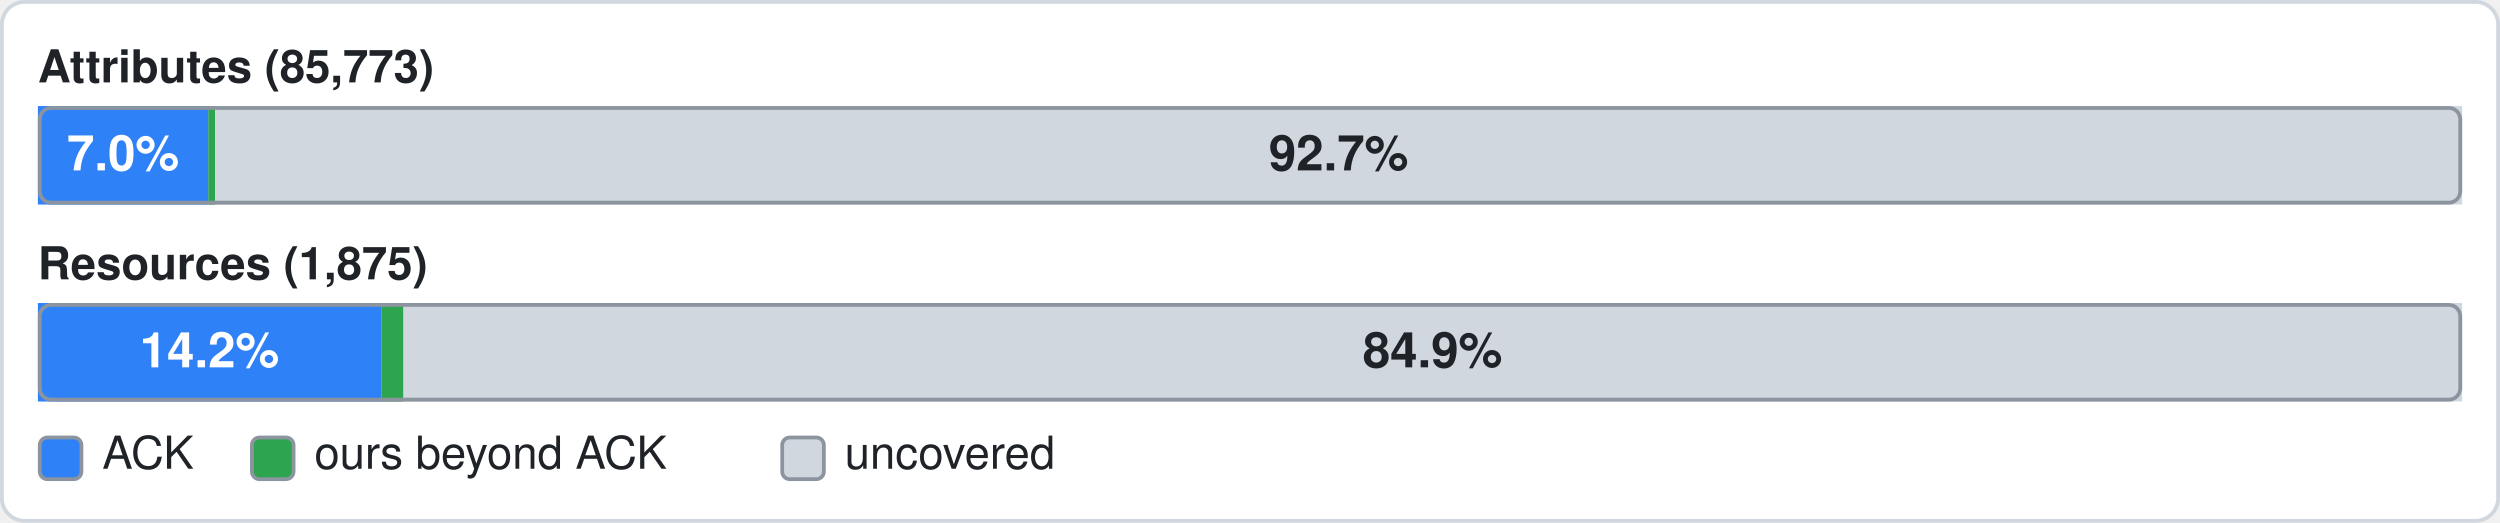
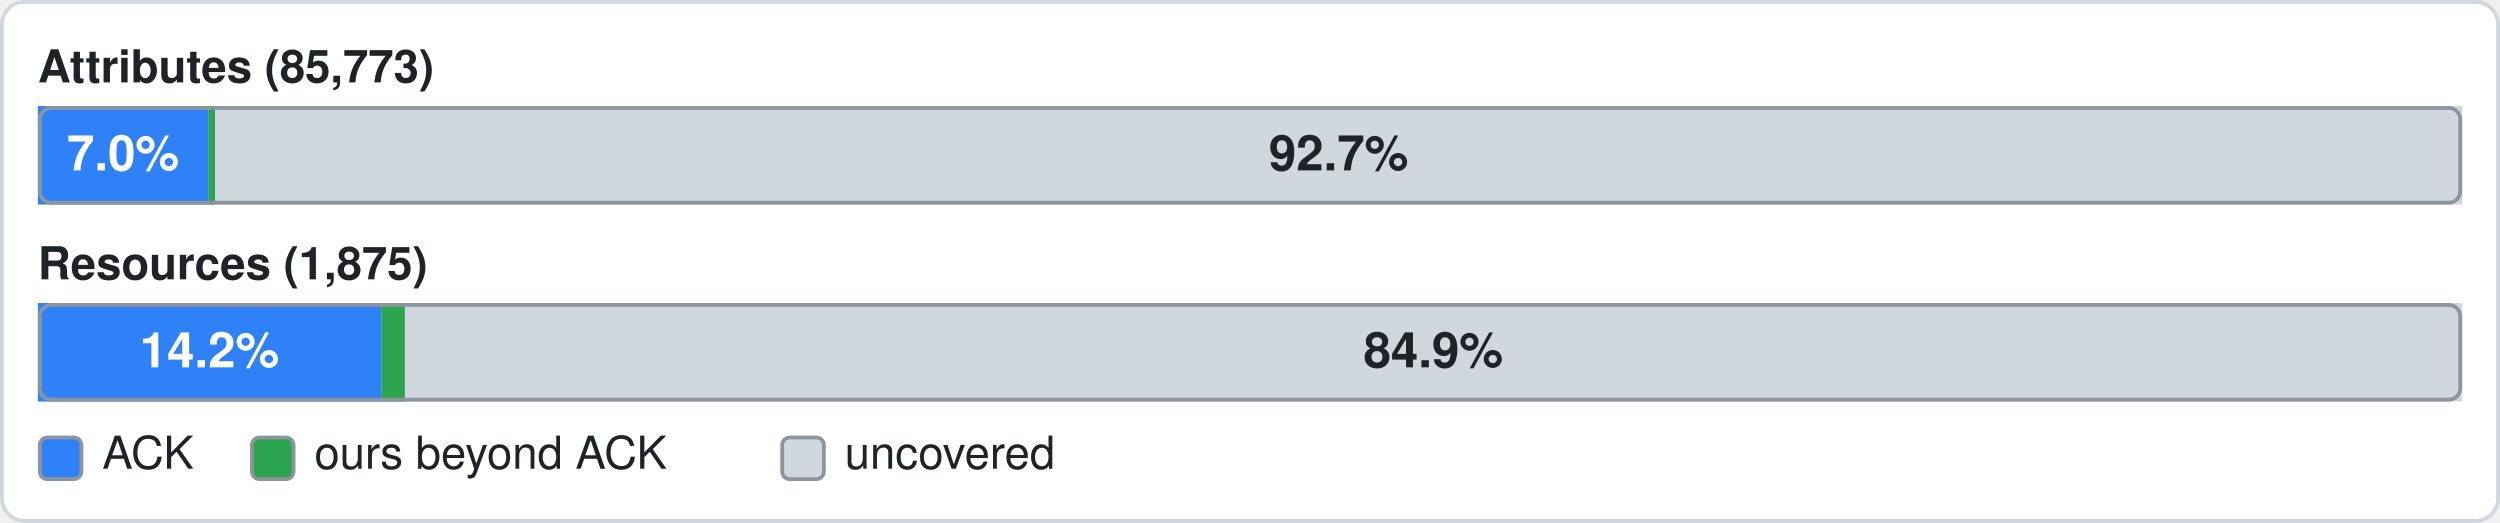
- <svg xmlns="http://www.w3.org/2000/svg" width="660" height="138" viewBox="0 0 660 138" role="img" aria-label="All services: official 7.0%, ours beyond official 0.3%, uncovered 92.7% of 85773 attributes; resources: official 14.2%, ours beyond official 0.9%, uncovered 84.9% of 1875">
+ <svg xmlns="http://www.w3.org/2000/svg" width="660" height="138" viewBox="0 0 660 138" role="img" aria-label="All services: official 7.0%, ours beyond official 0.3%, uncovered 92.7% of 85773 attributes; resources: official 14.2%, ours beyond official 1.0%, uncovered 84.9% of 1875">
  <rect x="0.5" y="0.5" width="659" height="137" rx="6" fill="#ffffff" stroke="#d0d7de" />
  <text x="10" y="19" font-family="-apple-system,BlinkMacSystemFont,'Segoe UI',Helvetica,Arial,sans-serif" font-size="12" font-weight="600" fill="#1f2328" dominant-baseline="central">Attributes (85,773)</text>
  <rect x="10" y="28" width="640" height="26" rx="3" fill="#d0d7de" />
  <rect x="10" y="28" width="45" height="26" fill="#2f81f7" />
  <text x="32.5" y="42" font-family="-apple-system,BlinkMacSystemFont,'Segoe UI',Helvetica,Arial,sans-serif" font-size="13" font-weight="600" fill="#ffffff" text-anchor="middle" dominant-baseline="central">7.0%</text>
  <rect x="55" y="28" width="1.8" height="26" fill="#2da44e" />
  <rect x="56.8" y="28" width="593.2" height="26" fill="#d0d7de" />
  <text x="353.4" y="42" font-family="-apple-system,BlinkMacSystemFont,'Segoe UI',Helvetica,Arial,sans-serif" font-size="13" font-weight="600" fill="#1f2328" text-anchor="middle" dominant-baseline="central">92.7%</text>
  <rect x="10.5" y="28.5" width="639" height="25" rx="3" fill="none" stroke="#8c959f" />
  <text x="10" y="71" font-family="-apple-system,BlinkMacSystemFont,'Segoe UI',Helvetica,Arial,sans-serif" font-size="12" font-weight="600" fill="#1f2328" dominant-baseline="central">Resources (1,875)</text>
  <rect x="10" y="80" width="640" height="26" rx="3" fill="#d0d7de" />
  <rect x="10" y="80" width="90.7" height="26" fill="#2f81f7" />
  <text x="55.3" y="94" font-family="-apple-system,BlinkMacSystemFont,'Segoe UI',Helvetica,Arial,sans-serif" font-size="13" font-weight="600" fill="#ffffff" text-anchor="middle" dominant-baseline="central">14.2%</text>
-   <rect x="100.7" y="80" width="5.8" height="26" fill="#2da44e" />
-   <rect x="106.5" y="80" width="543.5" height="26" fill="#d0d7de" />
-   <text x="378.2" y="94" font-family="-apple-system,BlinkMacSystemFont,'Segoe UI',Helvetica,Arial,sans-serif" font-size="13" font-weight="600" fill="#1f2328" text-anchor="middle" dominant-baseline="central">84.9%</text>
+   <rect x="100.7" y="80" width="6.2" height="26" fill="#2da44e" />
+   <rect x="106.9" y="80" width="543.1" height="26" fill="#d0d7de" />
+   <text x="378.4" y="94" font-family="-apple-system,BlinkMacSystemFont,'Segoe UI',Helvetica,Arial,sans-serif" font-size="13" font-weight="600" fill="#1f2328" text-anchor="middle" dominant-baseline="central">84.9%</text>
  <rect x="10.5" y="80.5" width="639" height="25" rx="3" fill="none" stroke="#8c959f" />
  <rect x="10.5" y="115.5" width="11" height="11" rx="2" fill="#2f81f7" stroke="#8c959f" />
  <text x="27" y="121" font-family="-apple-system,BlinkMacSystemFont,'Segoe UI',Helvetica,Arial,sans-serif" font-size="12" fill="#1f2328" dominant-baseline="central">ACK</text>
  <rect x="66.5" y="115.5" width="11" height="11" rx="2" fill="#2da44e" stroke="#8c959f" />
  <text x="83" y="121" font-family="-apple-system,BlinkMacSystemFont,'Segoe UI',Helvetica,Arial,sans-serif" font-size="12" fill="#1f2328" dominant-baseline="central">ours beyond ACK</text>
  <rect x="206.5" y="115.5" width="11" height="11" rx="2" fill="#d0d7de" stroke="#8c959f" />
  <text x="223" y="121" font-family="-apple-system,BlinkMacSystemFont,'Segoe UI',Helvetica,Arial,sans-serif" font-size="12" fill="#1f2328" dominant-baseline="central">uncovered</text>
</svg>
